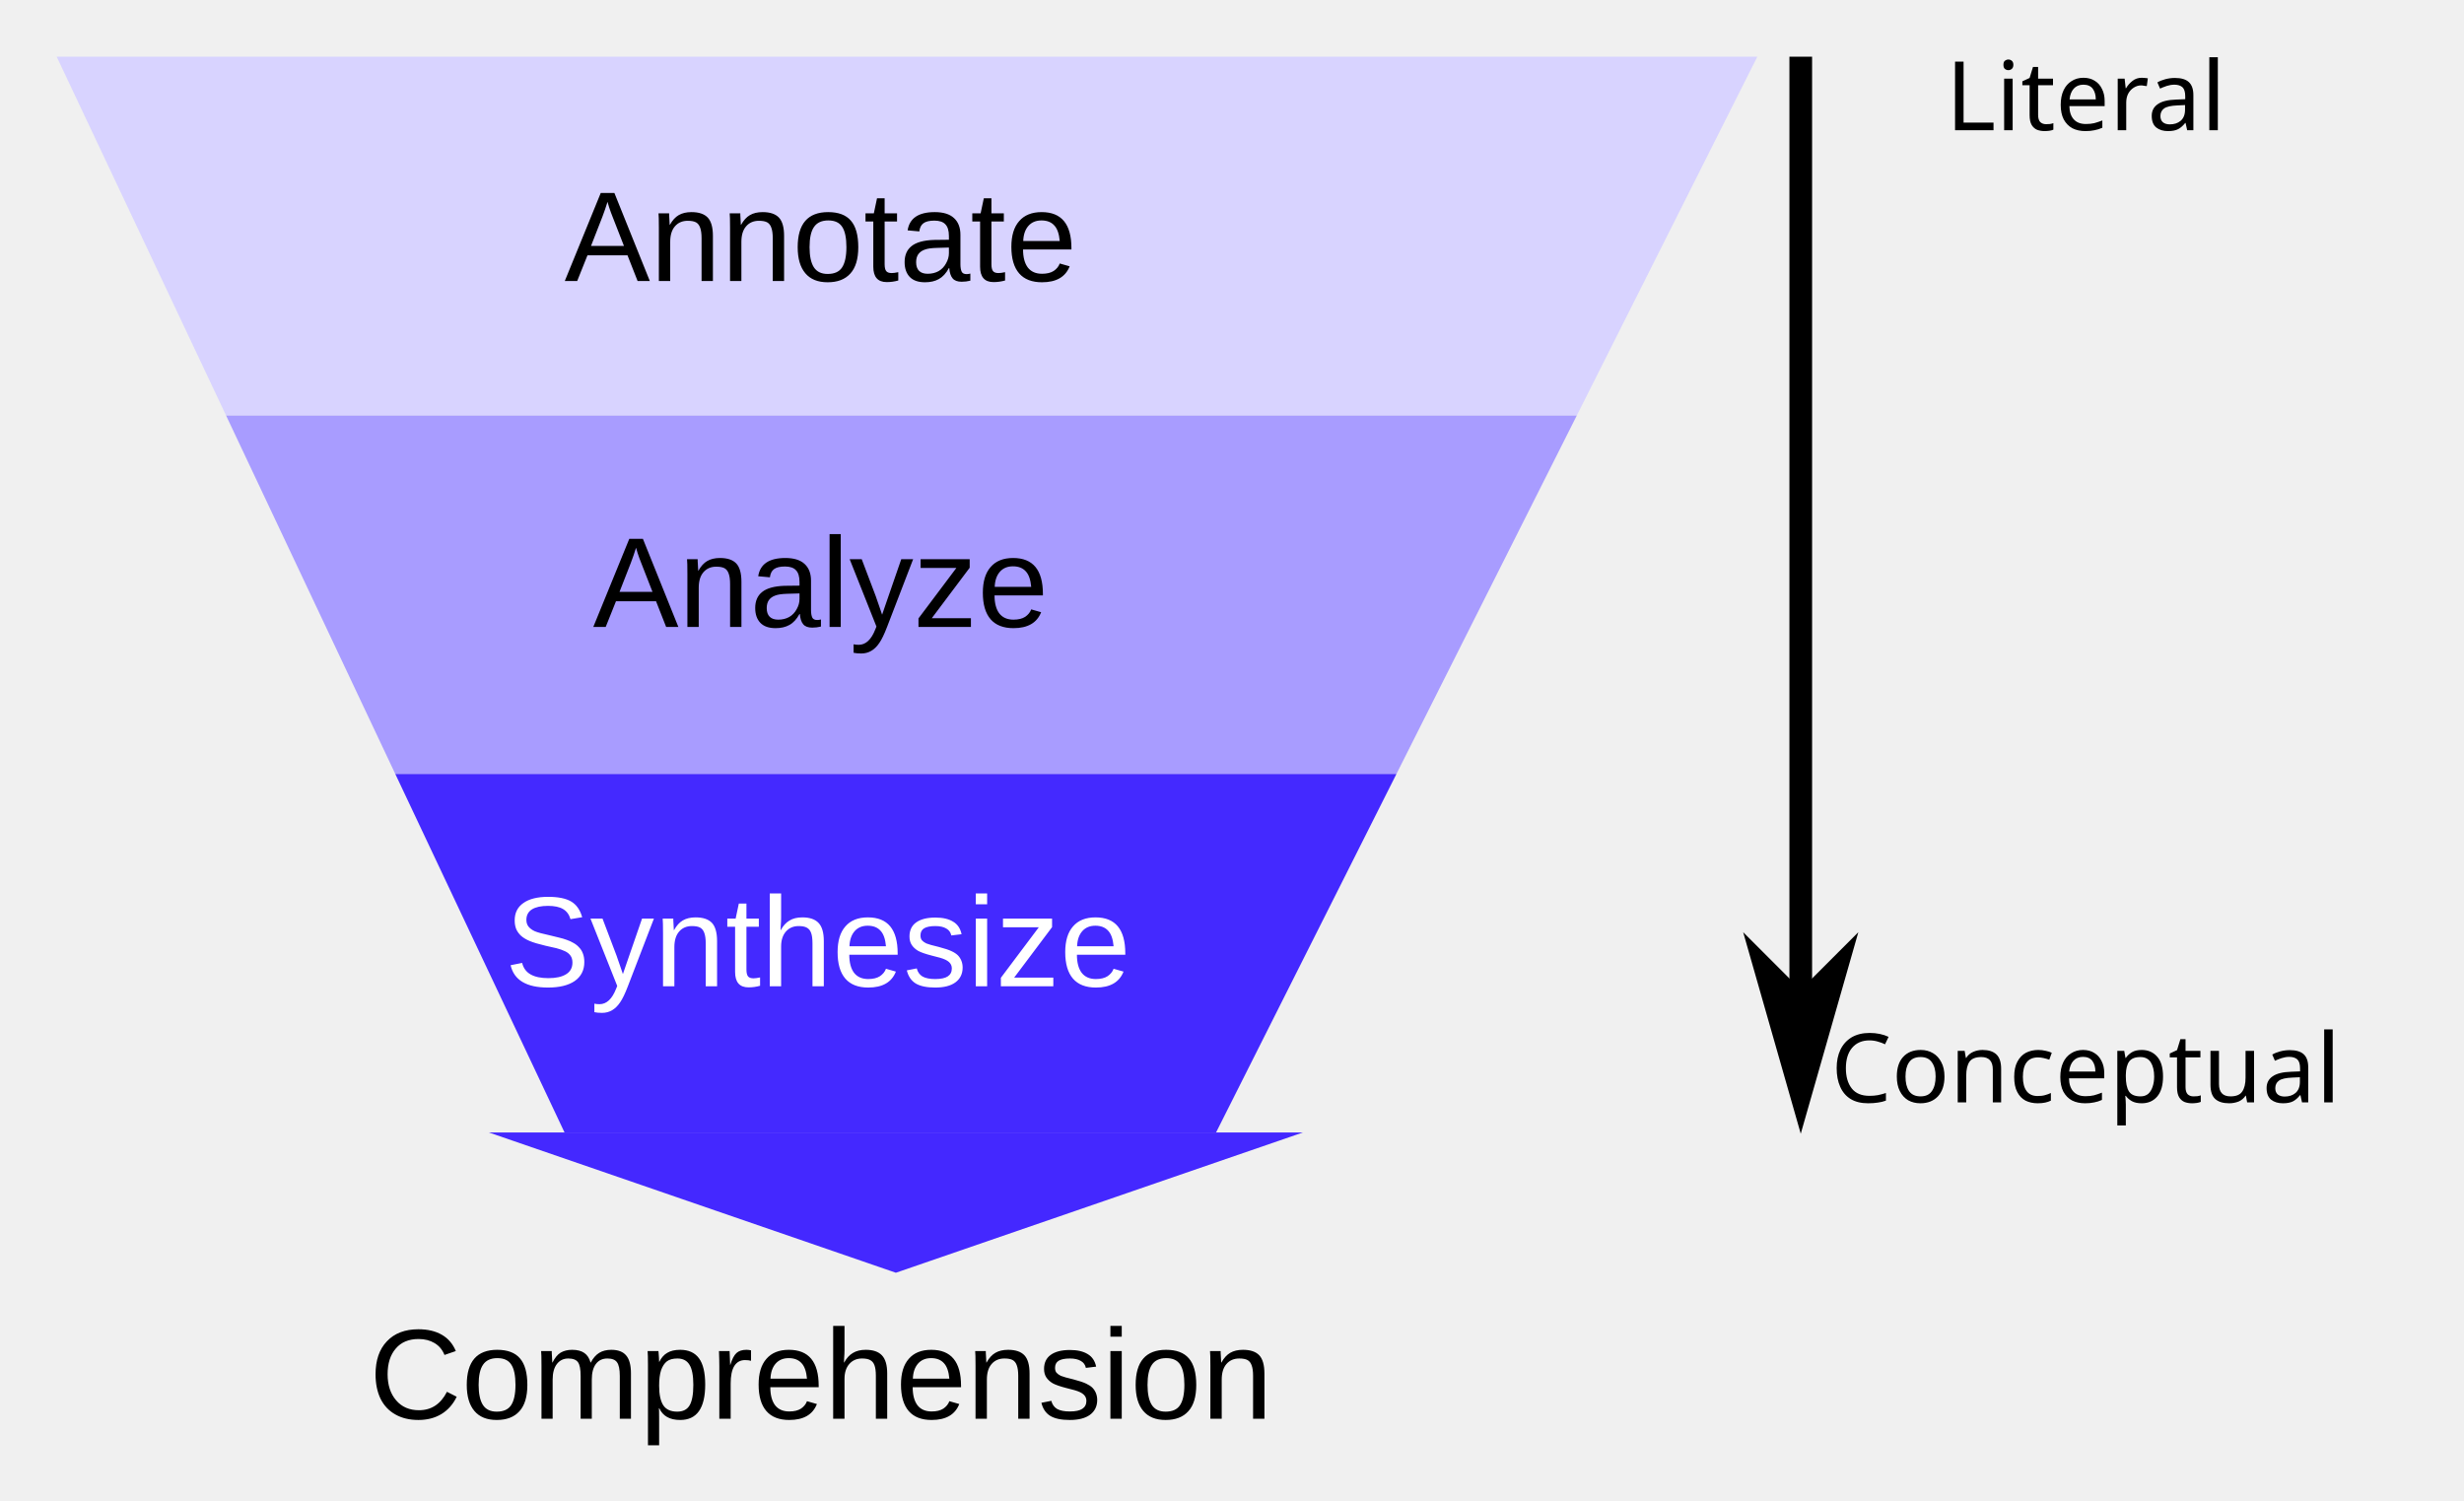
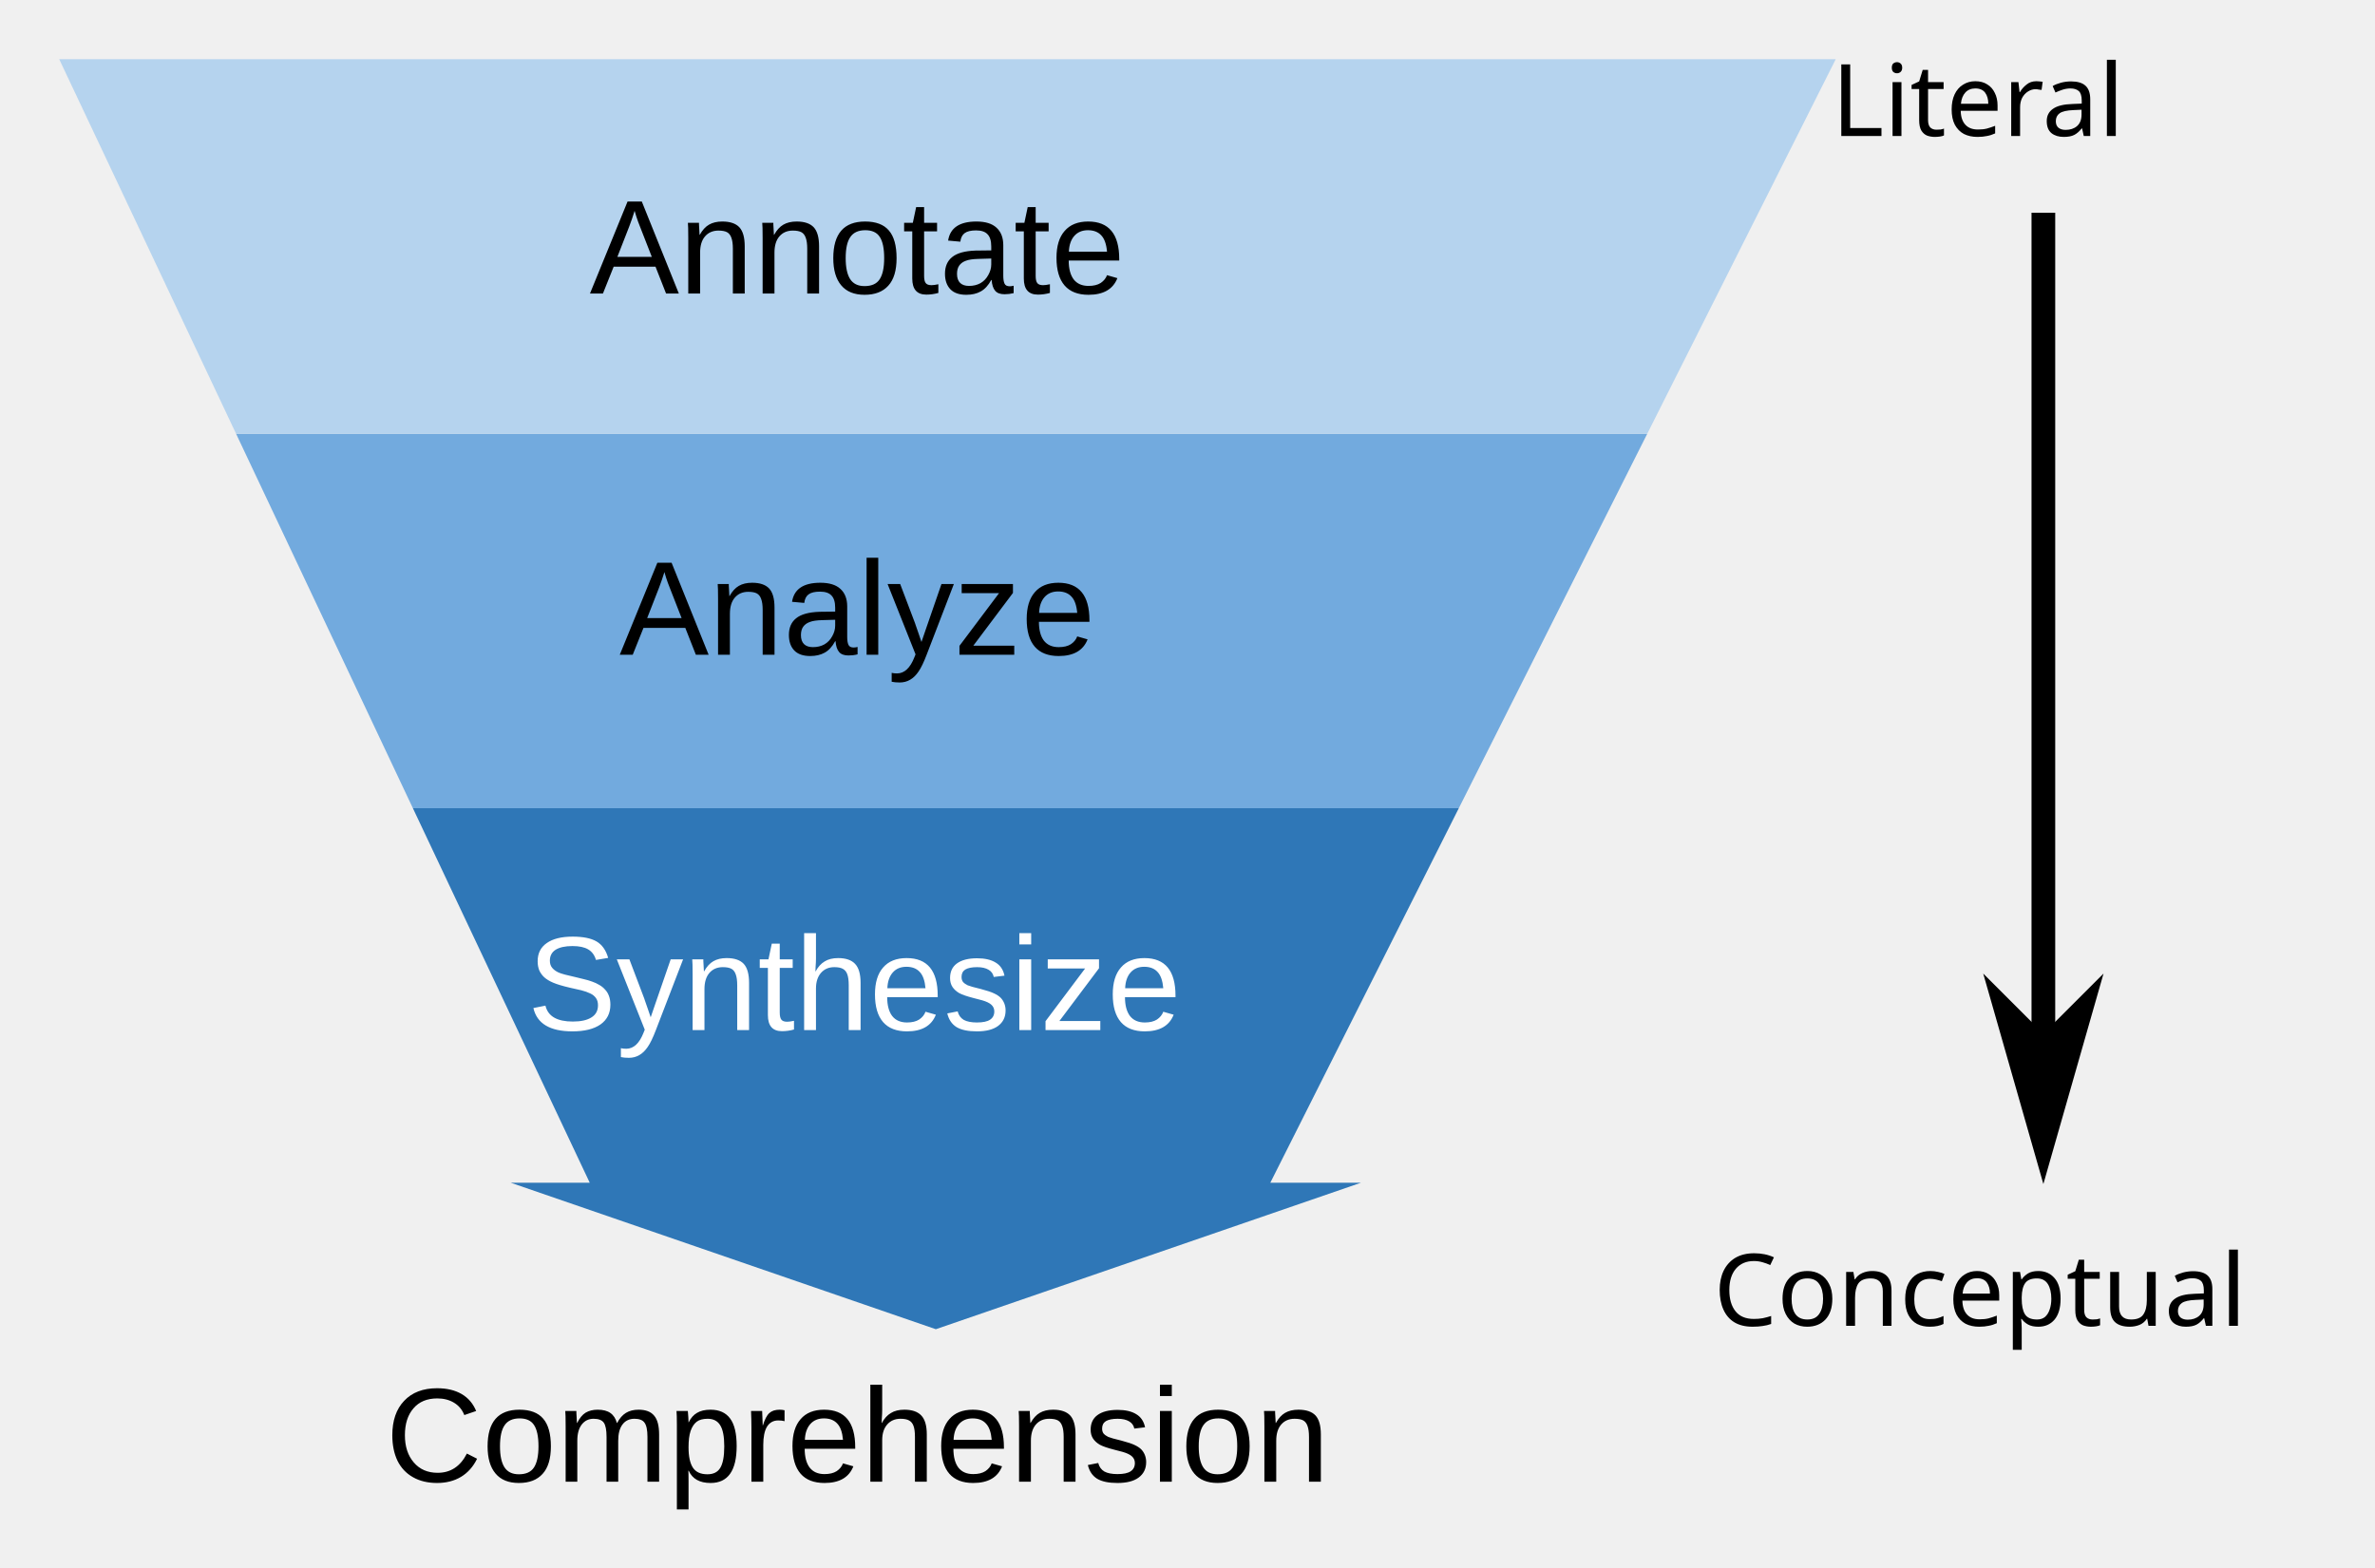
- <svg xmlns="http://www.w3.org/2000/svg" width="217.294mm" height="132.364mm" viewBox="0 0 217.294 132.364" version="1.1" id="svg8">
+ <svg xmlns="http://www.w3.org/2000/svg" width="200.499mm" height="132.364mm" viewBox="0 0 200.499 132.364" version="1.1" id="svg8">
  <defs id="defs2">
    <marker style="overflow:visible" id="Arrow1Mend" refX="0" refY="0" orient="auto">
      <path transform="matrix(-0.4,0,0,-0.4,-4,0)" style="fill:#000000;fill-opacity:1;fill-rule:evenodd;stroke:#000000;stroke-width:1pt;stroke-opacity:1" d="M 0,0 5,-5 -12.5,0 5,5 Z" id="path883" />
    </marker>
    <marker style="overflow:visible" id="Arrow2Lend" refX="0" refY="0" orient="auto">
      <path transform="matrix(-1.1,0,0,-1.1,-1.1,0)" d="M 8.719,4.034 -2.207,0.016 8.719,-4.002 c -1.745,2.372 -1.735,5.617 -6e-7,8.035 z" style="fill:#000000;fill-opacity:1;fill-rule:evenodd;stroke:#000000;stroke-width:0.625;stroke-linejoin:round;stroke-opacity:1" id="path895" />
    </marker>
  </defs>
  <g id="layer1" transform="translate(-1.482121,-27.41094)">
-     <g id="g870" transform="translate(-23.27679)">
-       <path id="rect833" style="fill:#4227ff;fill-opacity:0.986;stroke:none;stroke-width:1.002;stroke-linejoin:bevel;stroke-dasharray:6.009, 2.003" d="M 559.033,361.553 H 225.32 l 56.424,119.527 h 217.154 z" transform="scale(0.2645833)" />
-       <path style="fill:#4226ff;fill-opacity:0.988;stroke:none;stroke-width:0.594;stroke-linejoin:bevel;stroke-miterlimit:4;stroke-dasharray:none" id="path864" d="M 138.427,138.975 102.536,201.14 66.645,138.975 Z" transform="matrix(1,0,0,0.1989891,1.227719,99.63129)" />
-     </g>
-     <path id="path856" style="fill:#a79bff;fill-opacity:0.986;stroke:none;stroke-width:0.265;stroke-linejoin:bevel;stroke-dasharray:1.59, 0.53" d="M 140.545,64.036 H 21.411 l 14.928,31.625 h 88.295 z" />
-     <path id="path859" style="fill:#d8d3ff;fill-opacity:0.986;stroke:none;stroke-width:0.265;stroke-linejoin:bevel;stroke-dasharray:1.59, 0.53" d="M 6.482,32.411 21.411,64.036 H 140.545 l 15.911,-31.625 z" />
+     <path id="rect833" style="fill:#2c75b6;fill-opacity:0.984;stroke:none;stroke-width:1.002;stroke-linejoin:bevel;stroke-dasharray:6.009, 2.003" d="m 131.744,257.953 56.424,119.527 H 162.949 L 298.6,424.232 434.25,377.48 h -28.928 l 60.135,-119.527 z" transform="matrix(0.2645833,0,0,0.2645833,1.482121,27.41094)" />
+     <path id="path856" style="fill:#70a9dd;fill-opacity:0.984;stroke:none;stroke-width:0.265;stroke-linejoin:bevel;stroke-dasharray:1.59, 0.53" d="M 140.545,64.036 H 21.411 l 14.928,31.625 h 88.295 z" />
+     <path id="path859" style="fill:#b4d2ed;fill-opacity:0.984;stroke:none;stroke-width:0.265;stroke-linejoin:bevel;stroke-dasharray:1.59, 0.53" d="M 6.482,32.411 21.411,64.036 H 140.545 l 15.911,-31.625 z" />
    <text xml:space="preserve" style="font-style:normal;font-variant:normal;font-weight:normal;font-stretch:normal;font-size:11.289px;line-height:1.25;font-family:Arial;-inkscape-font-specification:Arial;text-align:center;text-anchor:middle;stroke-width:0.265" x="81.711" y="52.198" id="text845">
      <tspan id="tspan843" x="81.711" y="52.198" style="font-style:normal;font-variant:normal;font-weight:normal;font-stretch:normal;font-size:11.289px;font-family:Arial;-inkscape-font-specification:Arial;stroke-width:0.265">Annotate</tspan>
    </text>
    <text xml:space="preserve" style="font-style:normal;font-variant:normal;font-weight:normal;font-stretch:normal;font-size:11.289px;line-height:1.25;font-family:Arial;-inkscape-font-specification:Arial;text-align:center;text-anchor:middle;stroke-width:0.265" x="81.711" y="82.701" id="text849">
      <tspan id="tspan847" x="81.711" y="82.701" style="font-style:normal;font-variant:normal;font-weight:normal;font-stretch:normal;font-size:11.289px;font-family:Arial;-inkscape-font-specification:Arial;stroke-width:0.265">Analyze</tspan>
    </text>
    <text xml:space="preserve" style="font-style:normal;font-variant:normal;font-weight:normal;font-stretch:normal;font-size:11.289px;line-height:1.25;font-family:Arial;-inkscape-font-specification:Arial;text-align:center;text-anchor:middle;stroke-width:0.265" x="81.449" y="114.395" id="text853">
      <tspan id="tspan851" x="81.449" y="114.395" style="font-style:normal;font-variant:normal;font-weight:normal;font-stretch:normal;font-size:11.289px;font-family:Arial;-inkscape-font-specification:Arial;fill:#ffffff;fill-opacity:1;stroke-width:0.265">Synthesize</tspan>
    </text>
-     <path style="fill:none;stroke:#000000;stroke-width:2;stroke-linecap:butt;stroke-linejoin:miter;stroke-miterlimit:4;stroke-dasharray:none;stroke-opacity:1;marker-end:url(#Arrow1Mend)" d="M 160.286,32.411 V 123.455" id="path872" />
-     <text xml:space="preserve" style="font-size:8.467px;line-height:1.25;font-family:sans-serif;text-align:center;text-anchor:middle;stroke-width:0.265" x="190.929" y="38.893" id="text1196">
-       <tspan id="tspan1194" x="190.929" y="38.893" style="stroke-width:0.265">Literal</tspan>
+     <path style="fill:none;stroke:#000000;stroke-width:2;stroke-linecap:butt;stroke-linejoin:miter;stroke-miterlimit:4;stroke-dasharray:none;stroke-opacity:1;marker-end:url(#Arrow1Mend)" d="M 173.985,45.375 V 123.455" id="path872" />
+     <text xml:space="preserve" style="font-size:8.467px;line-height:1.25;font-family:sans-serif;text-align:center;text-anchor:middle;stroke-width:0.265" x="173.958" y="38.893" id="text1196">
+       <tspan id="tspan1194" x="173.958" y="38.893" style="stroke-width:0.265">Literal</tspan>
    </text>
-     <text xml:space="preserve" style="font-size:8.467px;line-height:1.25;font-family:sans-serif;text-align:center;text-anchor:middle;stroke-width:0.265" x="190.929" y="124.634" id="text1200">
-       <tspan id="tspan1198" x="190.929" y="124.634" style="stroke-width:0.265">Conceptual</tspan>
+     <text xml:space="preserve" style="font-size:8.467px;line-height:1.25;font-family:sans-serif;text-align:center;text-anchor:middle;stroke-width:0.265" x="174.134" y="139.366" id="text1200">
+       <tspan id="tspan1198" x="174.134" y="139.366" style="stroke-width:0.265">Conceptual</tspan>
    </text>
    <text xml:space="preserve" style="font-style:normal;font-variant:normal;font-weight:normal;font-stretch:normal;font-size:11.289px;line-height:1.25;font-family:Arial;-inkscape-font-specification:Arial;text-align:center;text-anchor:middle;stroke-width:0.265" x="81.711" y="152.531" id="text1210">
      <tspan id="tspan1208" x="81.711" y="152.531" style="font-style:normal;font-variant:normal;font-weight:normal;font-stretch:normal;font-size:11.289px;font-family:Arial;-inkscape-font-specification:Arial;stroke-width:0.265">Comprehension</tspan>
    </text>
  </g>
</svg>
